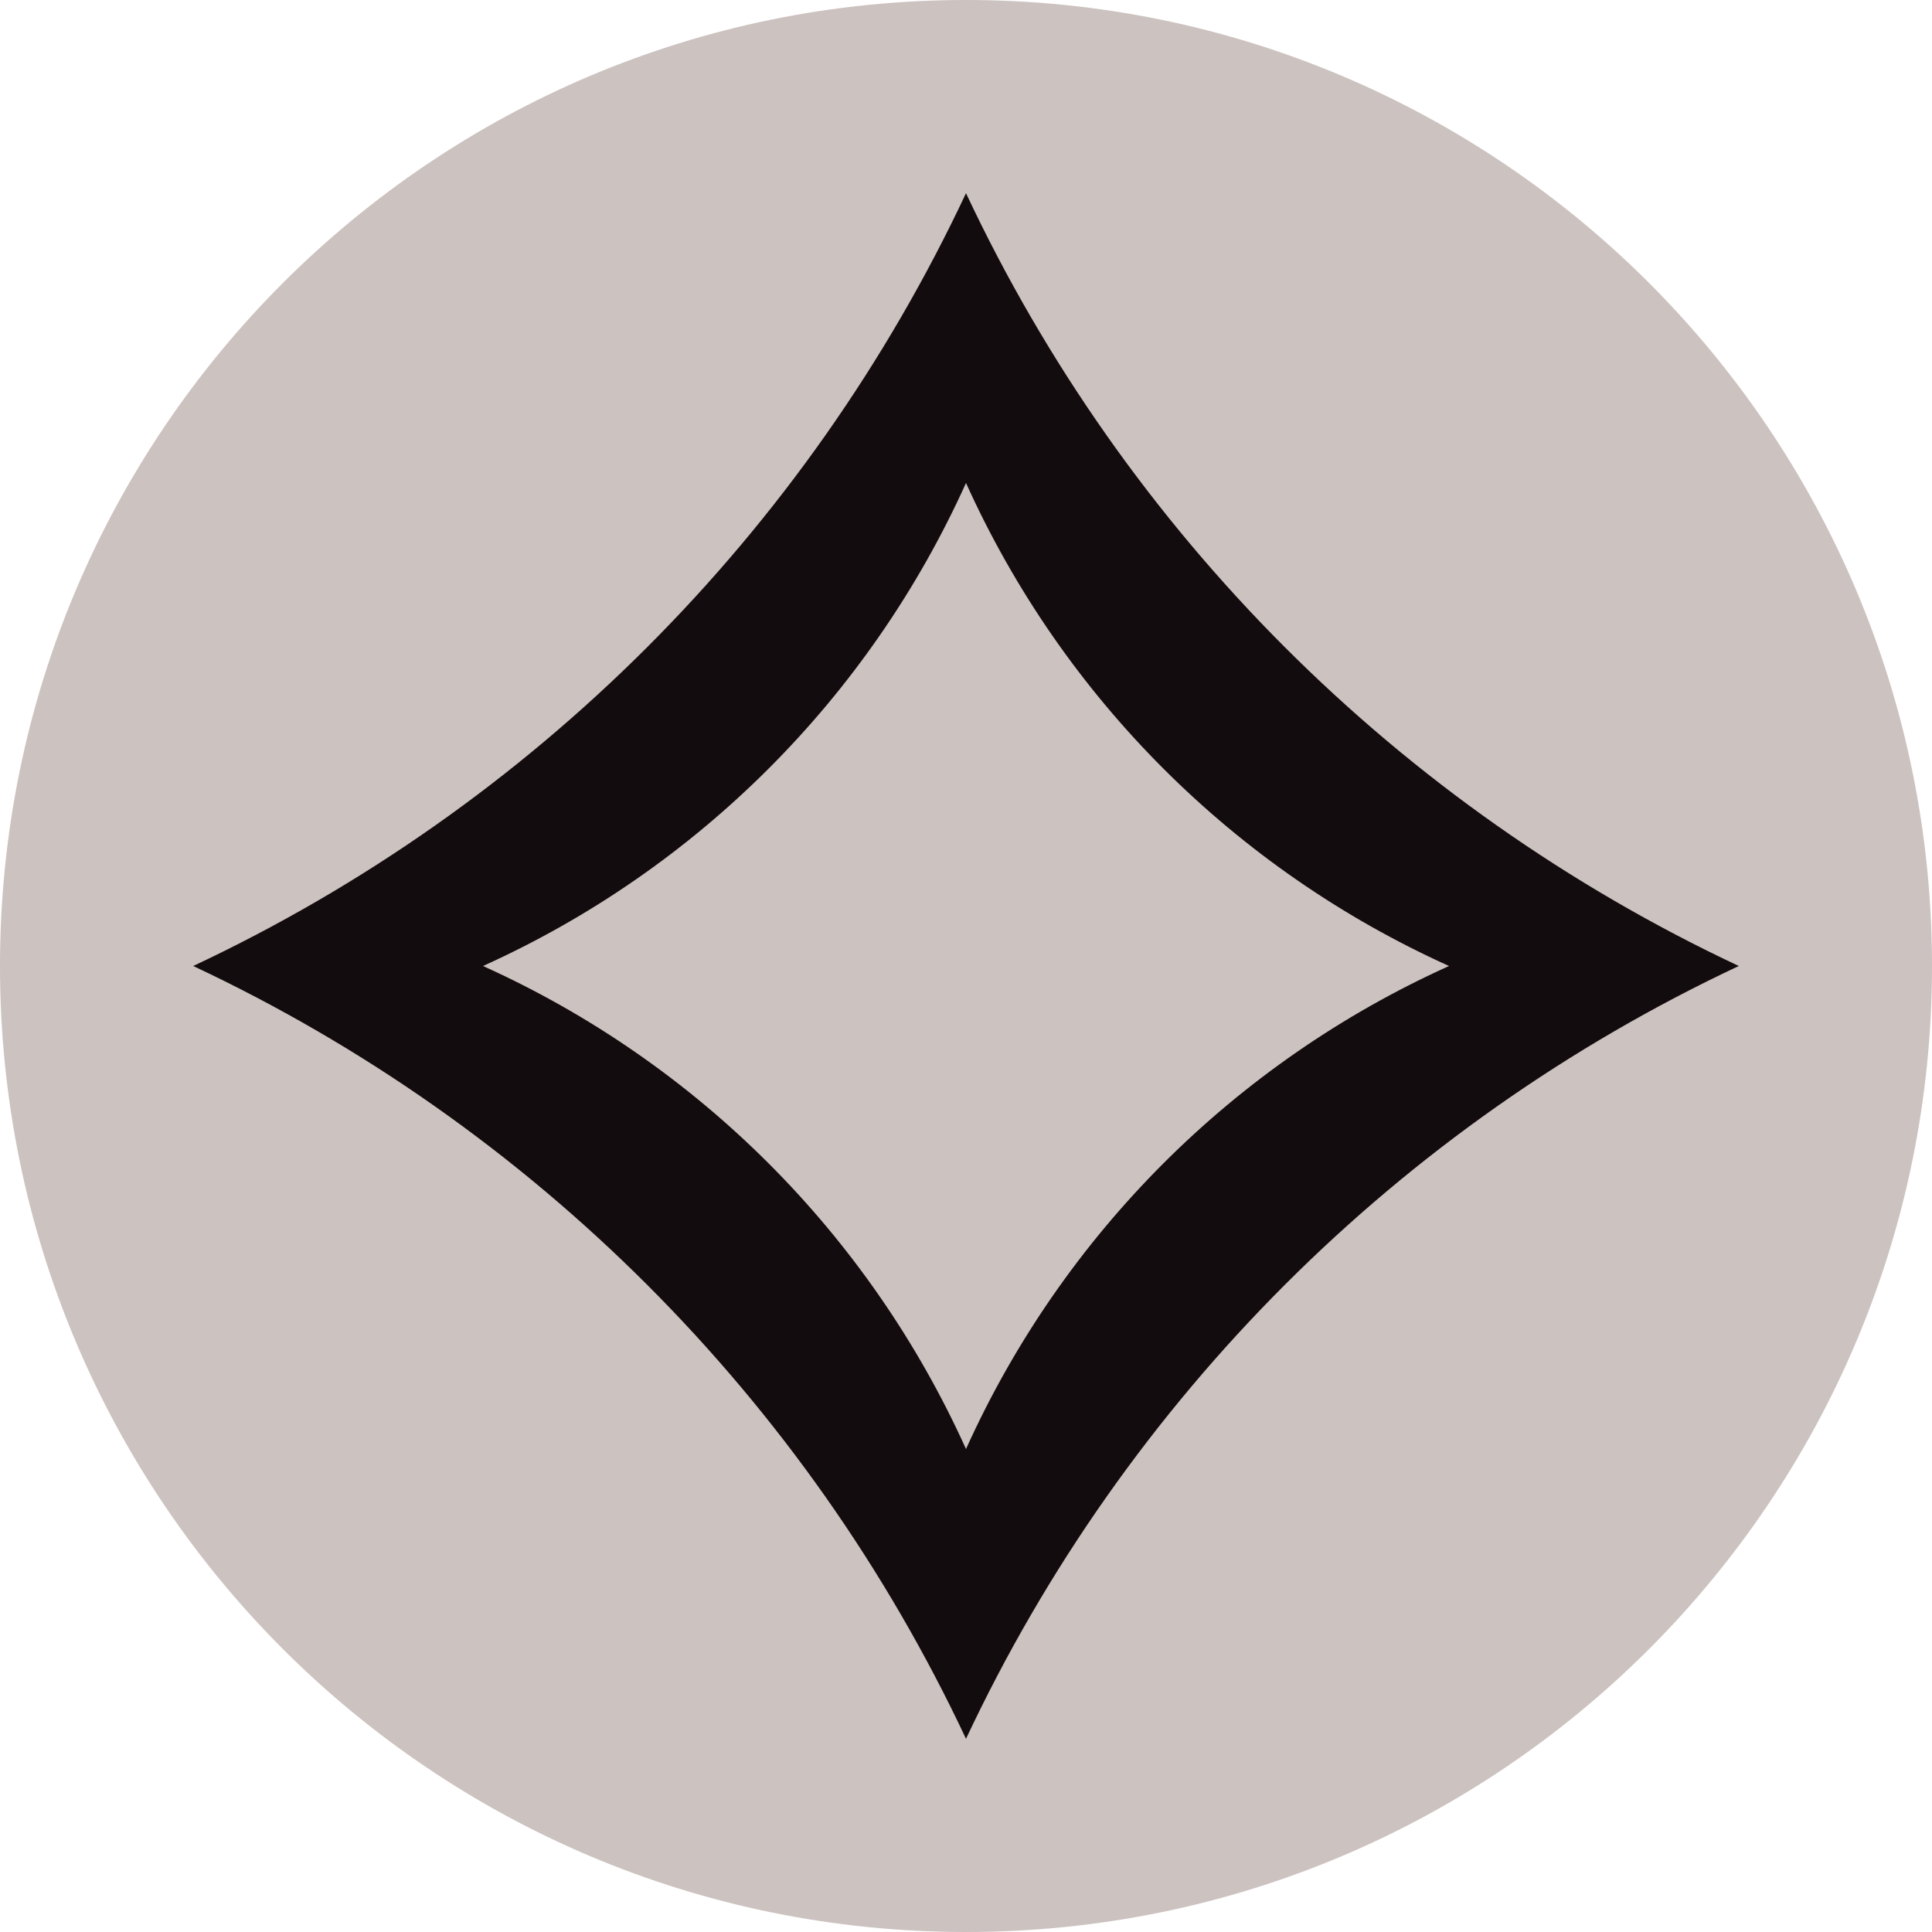
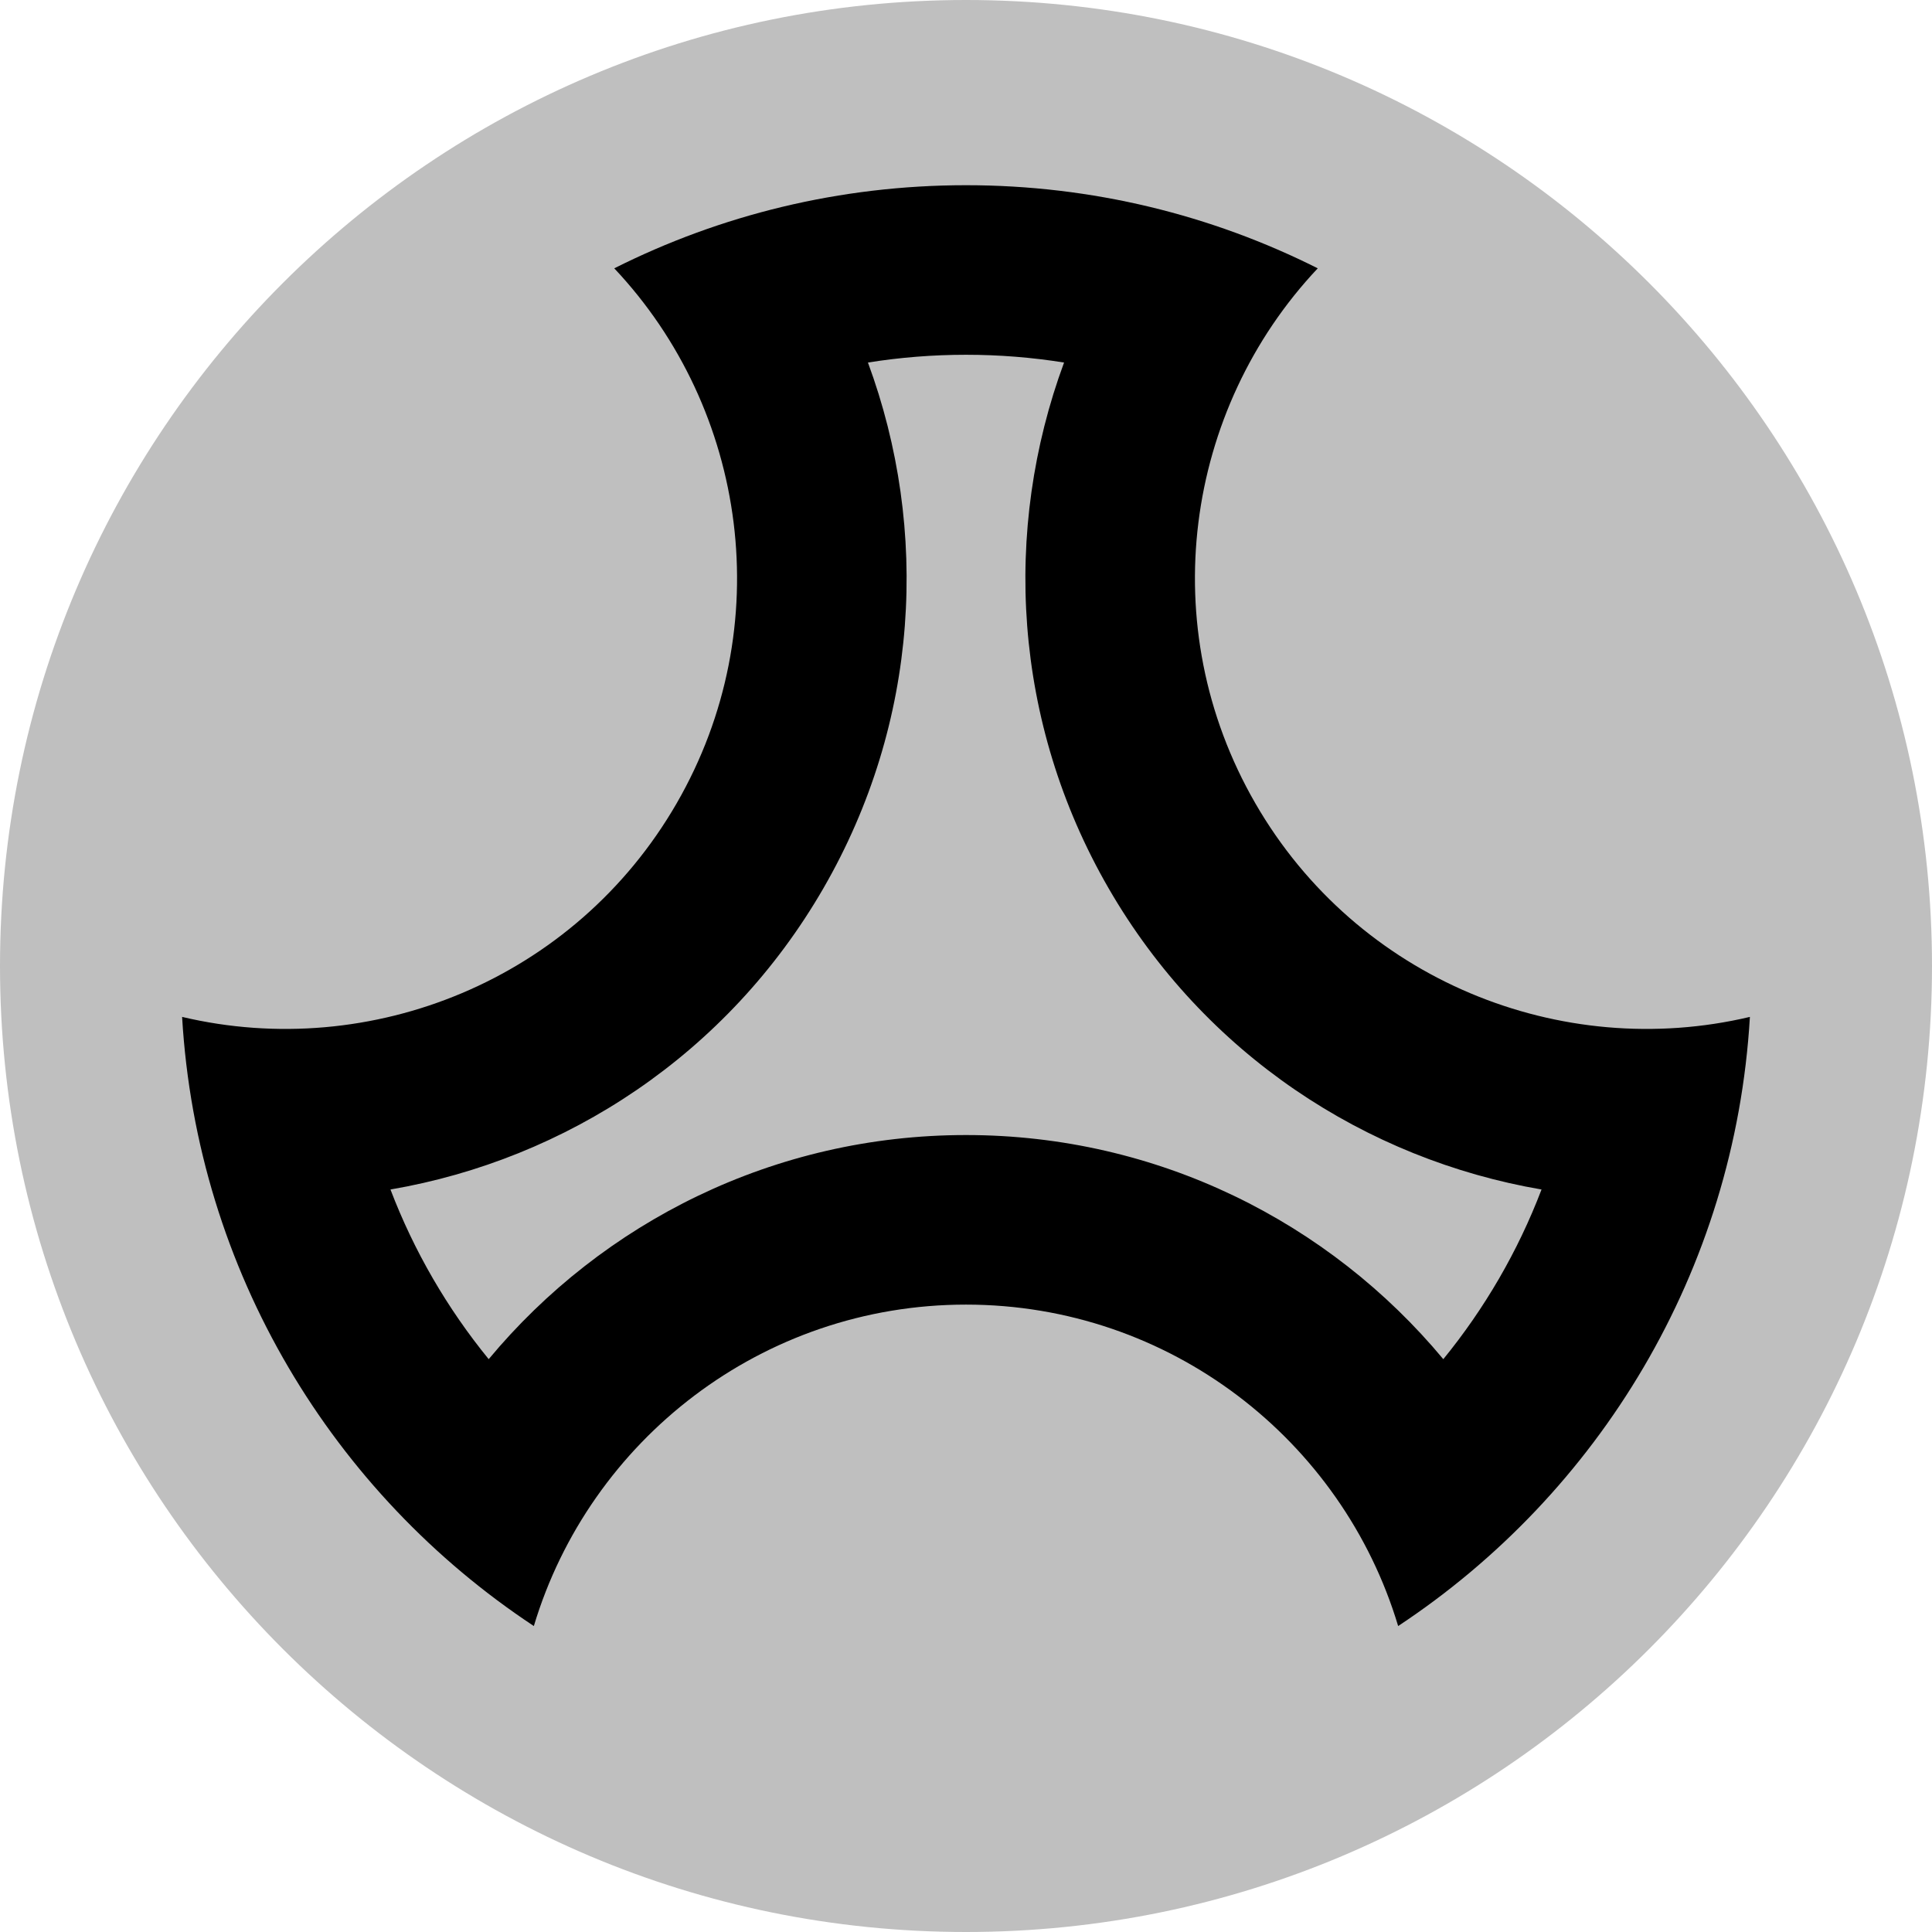
- <svg xmlns="http://www.w3.org/2000/svg" width="600" height="600">
-   <circle cx="300" cy="300" r="300" fill="#ccc2c0" />
-   <path d="M300 60A500 500 0 0 0 540 300 500 500 0 0 0 300 540 500 500 0 0 0 60 300 500 500 0 0 0 300 60m0 90A300 300 0 0 1 150 300 300 300 0 0 1 300 450 300 300 0 0 1 450 300 300 300 0 0 1 300 150" fill="#130c0e" />
+ <svg xmlns="http://www.w3.org/2000/svg" width="320" height="320" viewBox="0 0 320 320" version="1.1" xml:space="preserve" style="fill-rule:evenodd;clip-rule:evenodd;stroke-linejoin:round;stroke-miterlimit:2;">
+   <g id="gray">
+     <g transform="matrix(0.533333,0,0,0.533333,0,0)">
+       <circle cx="300" cy="300" r="300" style="fill:rgb(191,191,191);" />
+     </g>
+     <g transform="matrix(1.38364,0,0,-1.38364,-61.3824,382.121)">
+       <path d="M66.162,154.44C88.769,149.092 113.153,158.859 125.359,180C137.566,201.143 133.83,227.146 117.893,244.05C130.562,250.416 144.866,254 160,254C175.134,254 189.438,250.416 202.107,244.05C186.17,227.146 182.434,201.143 194.641,180C206.847,158.859 231.231,149.092 253.838,154.44C252.057,123.976 235.741,97.39 211.732,81.522C205.057,103.77 184.409,120 160,120C135.591,120 114.943,103.77 108.268,81.522C84.259,97.39 67.943,123.976 66.162,154.44ZM91.105,133.779C93.934,126.361 97.929,119.517 102.863,113.469C116.495,129.857 137.038,140.298 160,140.298C182.962,140.298 203.505,129.857 217.137,113.468C222.071,119.517 226.066,126.361 228.895,133.779C207.875,137.384 188.549,149.956 177.062,169.851C165.577,189.745 164.351,212.766 171.738,232.772C167.915,233.384 163.994,233.702 160,233.702C156.006,233.702 152.085,233.384 148.262,232.772C155.649,212.766 154.423,189.745 142.938,169.851C131.451,149.956 112.125,137.384 91.105,133.779Z" />
+     </g>
+   </g>
</svg>
